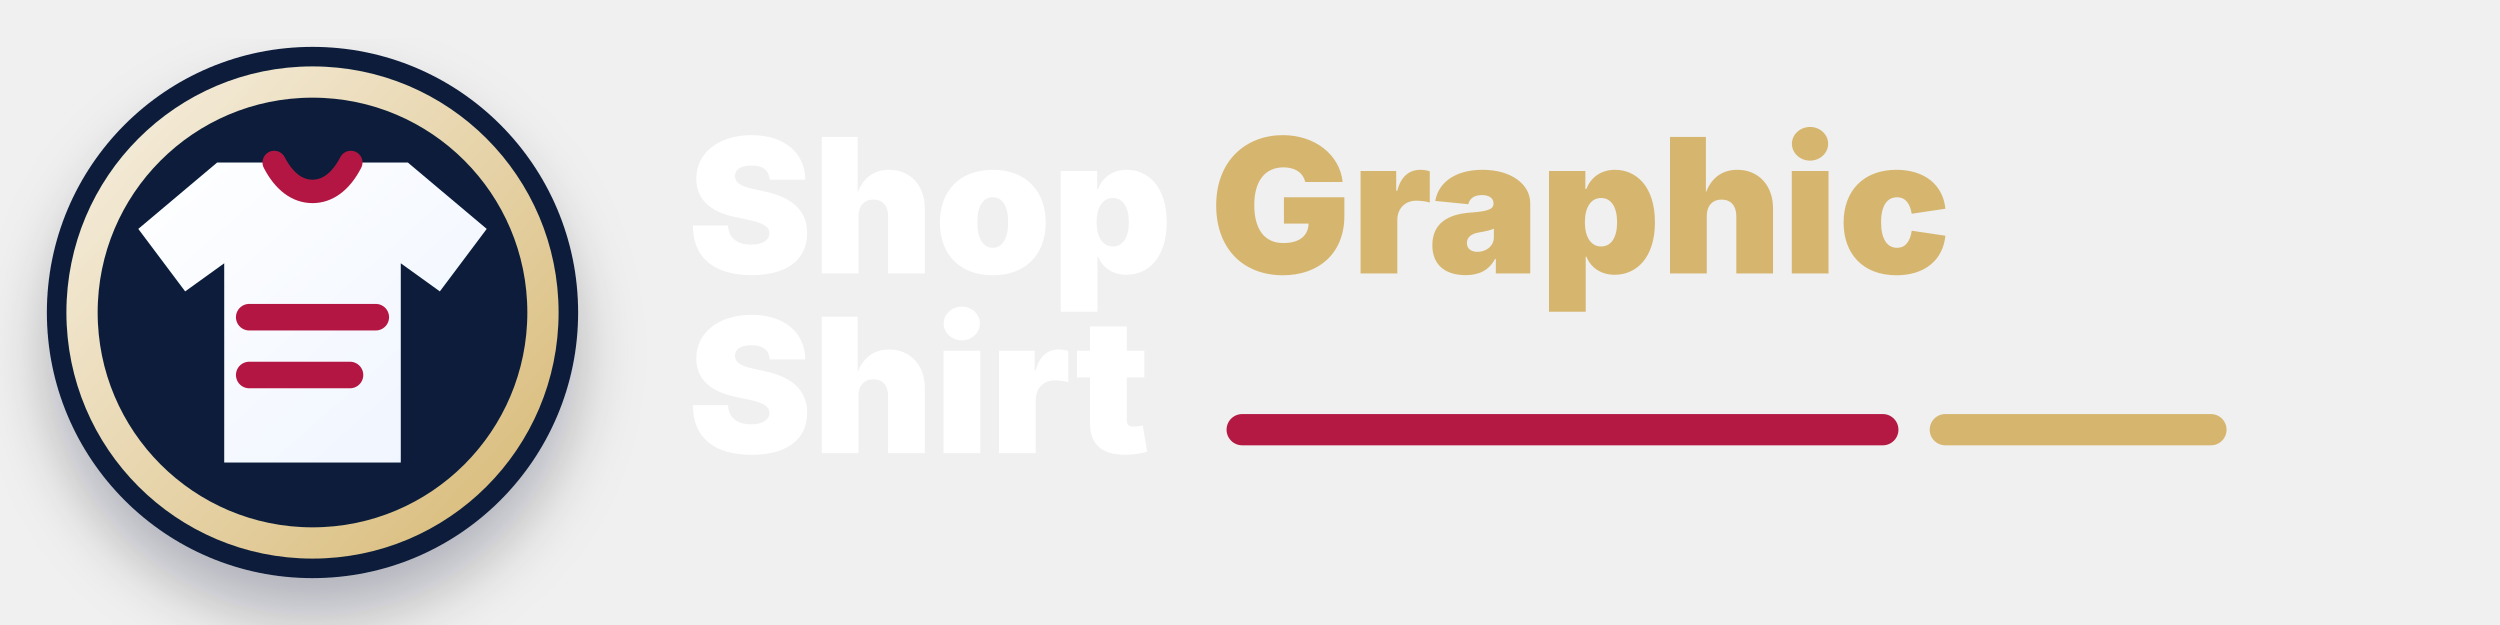
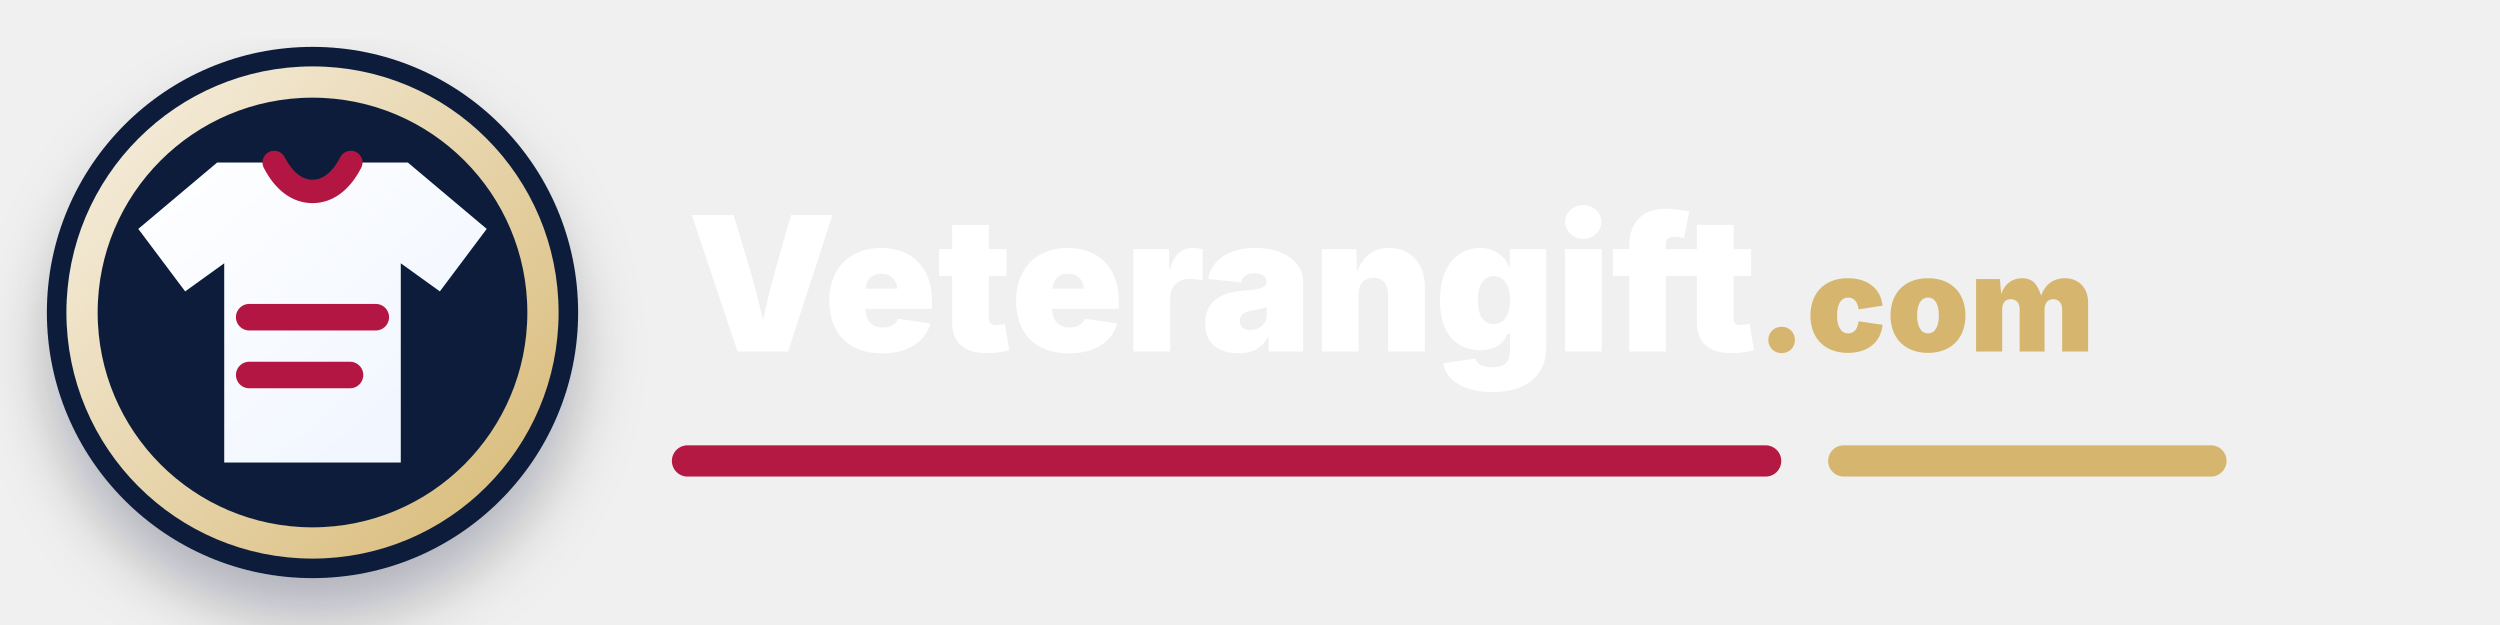
<svg xmlns="http://www.w3.org/2000/svg" width="320" height="80" viewBox="0 0 320 80" role="img" aria-labelledby="logo-title logo-desc">
  <defs>
    <linearGradient id="sgs-badge" x1="6" y1="8" x2="74" y2="72" gradientUnits="userSpaceOnUse">
      <stop stop-color="#f8f3e8" />
      <stop offset="1" stop-color="#d6b66f" />
    </linearGradient>
    <linearGradient id="sgs-shirt" x1="20" y1="19" x2="59" y2="63" gradientUnits="userSpaceOnUse">
      <stop stop-color="#ffffff" />
      <stop offset="1" stop-color="#eef4ff" />
    </linearGradient>
    <filter id="sgs-shadow" x="-20%" y="-20%" width="140%" height="150%" color-interpolation-filters="sRGB">
      <feDropShadow dx="0" dy="5" stdDeviation="4" flood-color="#020817" flood-opacity="0.26" />
    </filter>
  </defs>
  <g filter="url(#sgs-shadow)">
    <circle cx="40" cy="40" r="34" fill="#0b1f3a" />
    <circle cx="40" cy="40" r="29.5" fill="none" stroke="url(#sgs-badge)" stroke-width="4" />
    <path d="M27.8 20.8h7.3c1.3 2.5 3 3.7 4.9 3.7s3.6-1.2 4.9-3.7h7.3l10.1 8.5-6 8-5-3.6v25.5H28.7V33.7l-5 3.6-6-8 10.1-8.5Z" fill="url(#sgs-shirt)" />
    <path d="M35.1 20.8c1.3 2.5 3 3.7 4.9 3.7s3.6-1.2 4.9-3.7" fill="none" stroke="#b31942" stroke-width="3" stroke-linecap="round" />
    <path d="M31.9 40.6h16.2m-16.2 7.4h12.9" fill="none" stroke="#b31942" stroke-width="3.4" stroke-linecap="round" />
  </g>
  <g>
-     <text x="88" y="35" fill="#ffffff" font-family="Inter, Arial, Helvetica, sans-serif" font-size="24" font-weight="900" letter-spacing="0">
-       Shop <tspan fill="#d6b66f">Graphic</tspan>
+     <text x="88" y="45" fill="#ffffff" font-family="Inter, Arial, Helvetica, sans-serif" font-size="24" font-weight="900" letter-spacing="0">
+       Veterangift<tspan fill="#d6b66f" font-size="17">.com</tspan>
    </text>
-     <text x="88" y="58" fill="#ffffff" font-family="Inter, Arial, Helvetica, sans-serif" font-size="24" font-weight="900" letter-spacing="0">
-       Shirt
-     </text>
-     <path d="M159 55h82" fill="none" stroke="#b31942" stroke-width="4" stroke-linecap="round" />
-     <path d="M249 55h34" fill="none" stroke="#d6b66f" stroke-width="4" stroke-linecap="round" />
+     <path d="M88 59h138" fill="none" stroke="#b31942" stroke-width="4" stroke-linecap="round" />
+     <path d="M236 59h47" fill="none" stroke="#d6b66f" stroke-width="4" stroke-linecap="round" />
  </g>
</svg>
